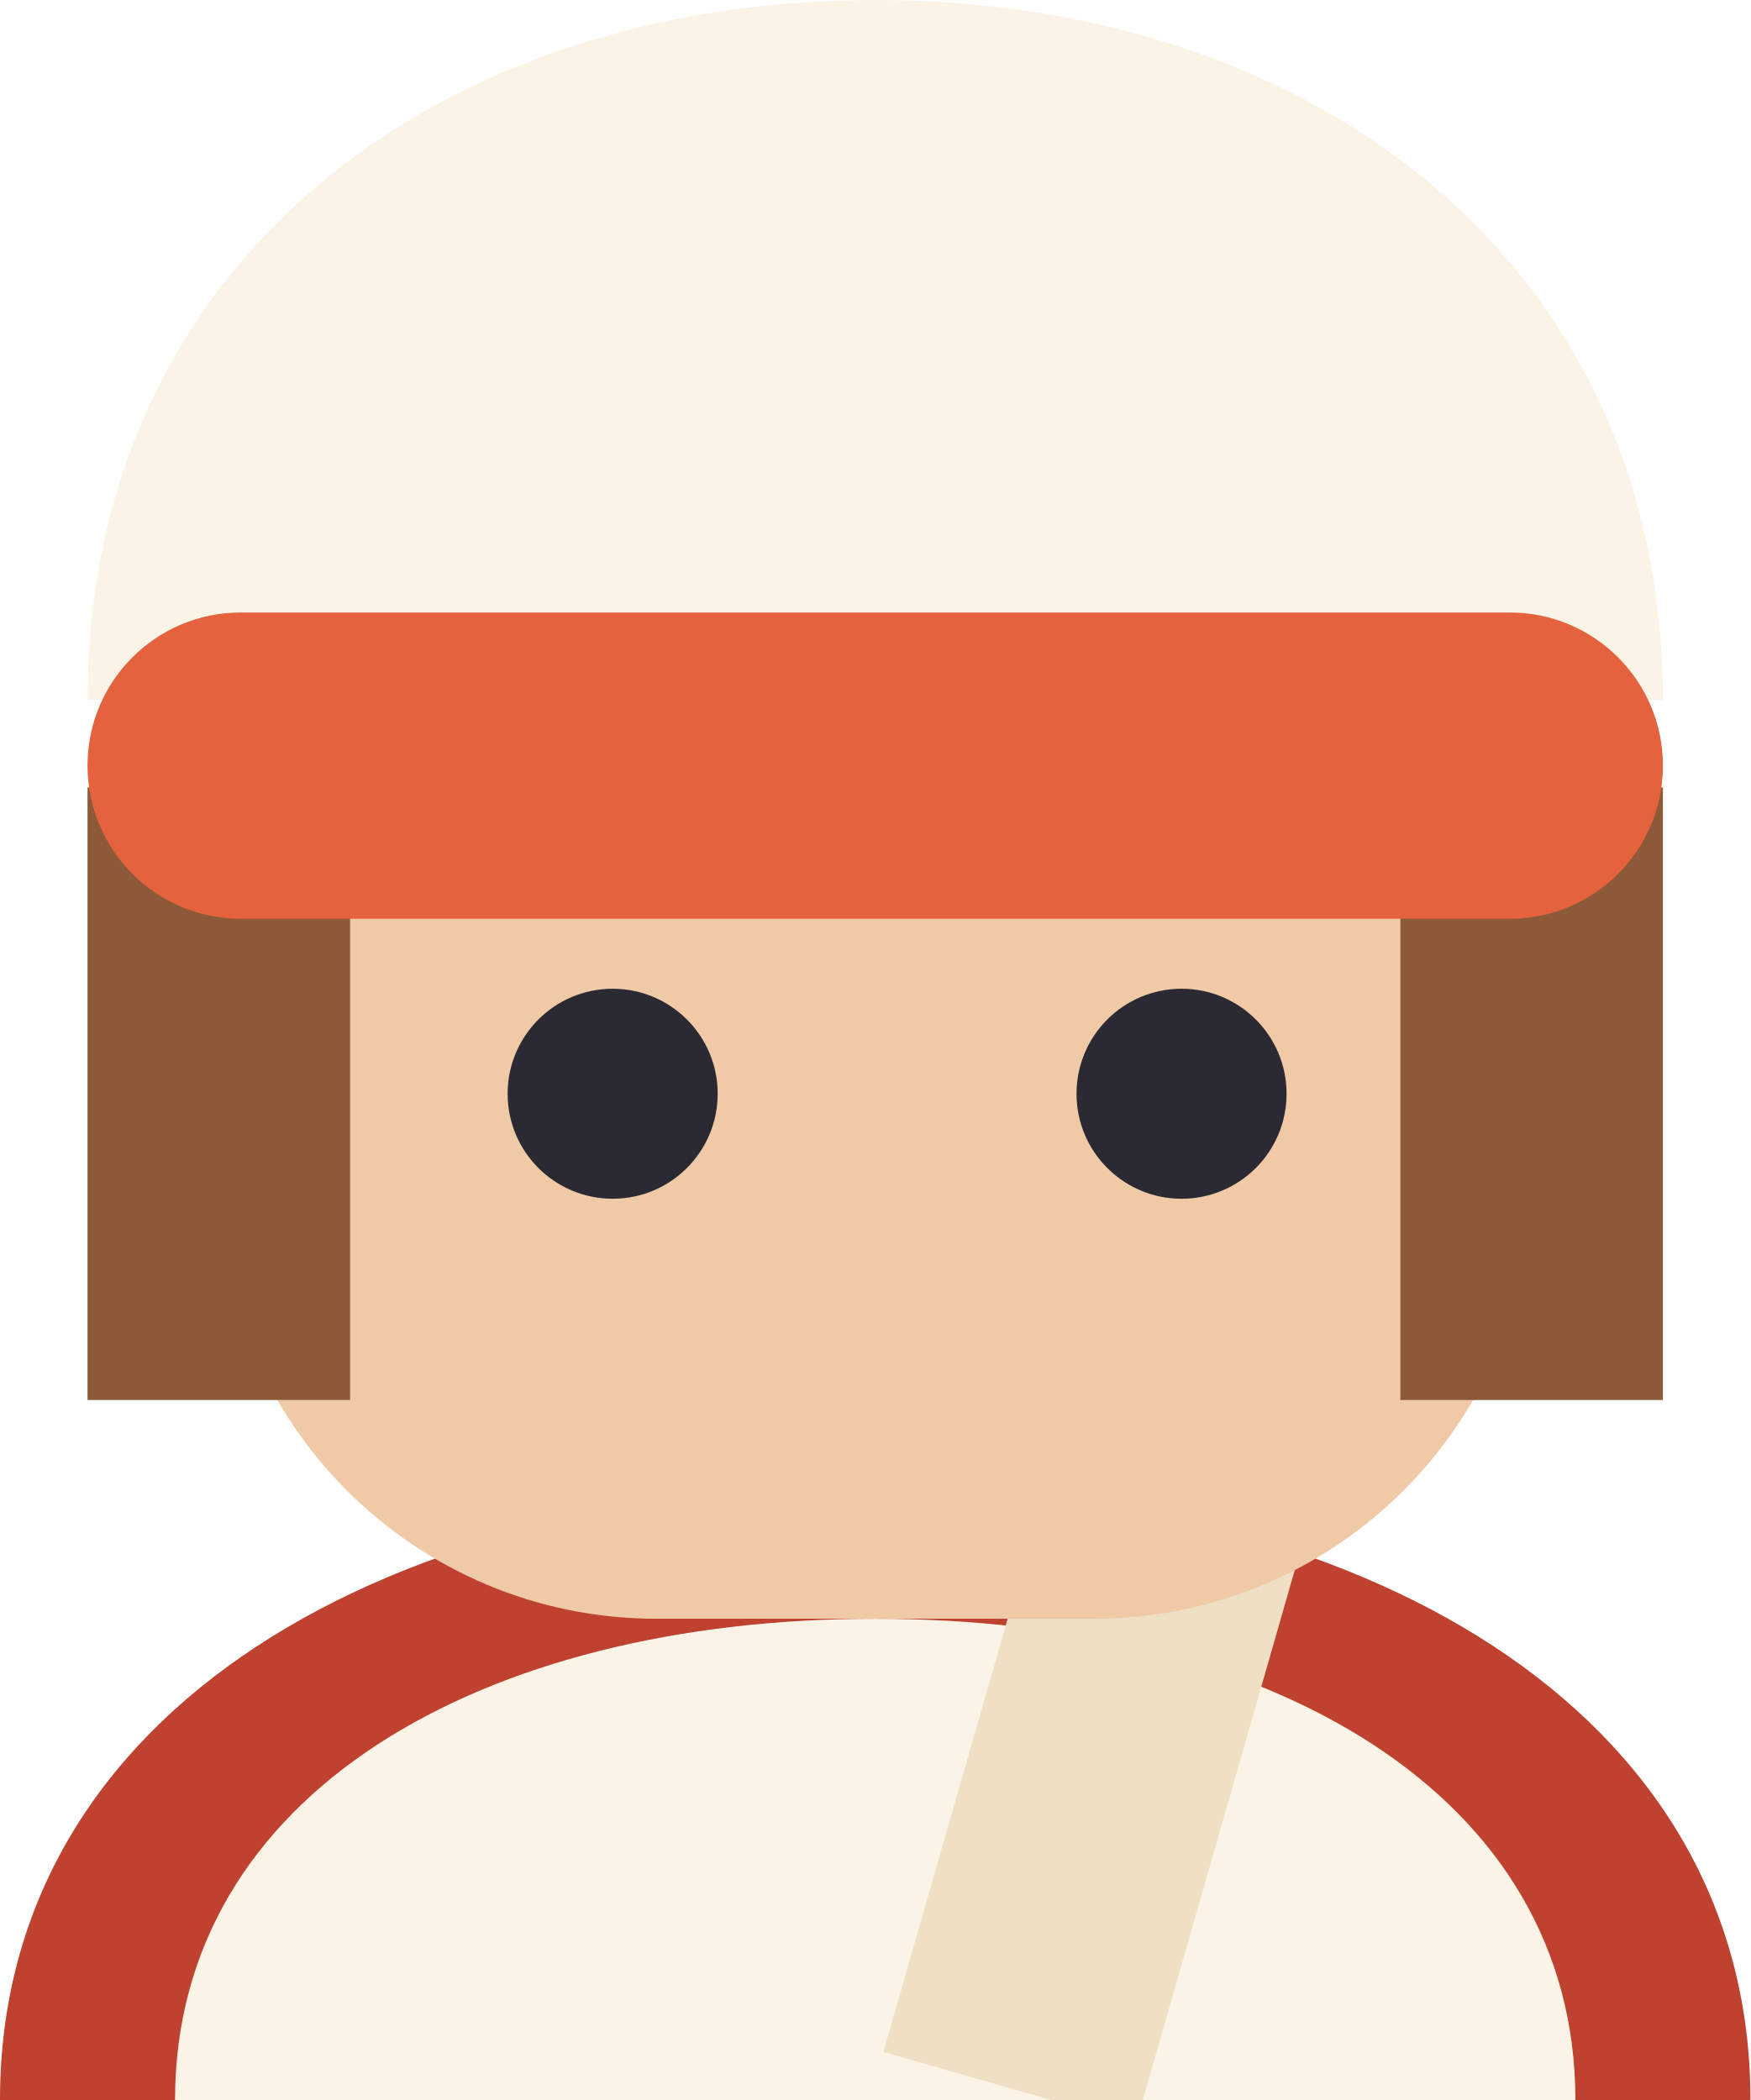
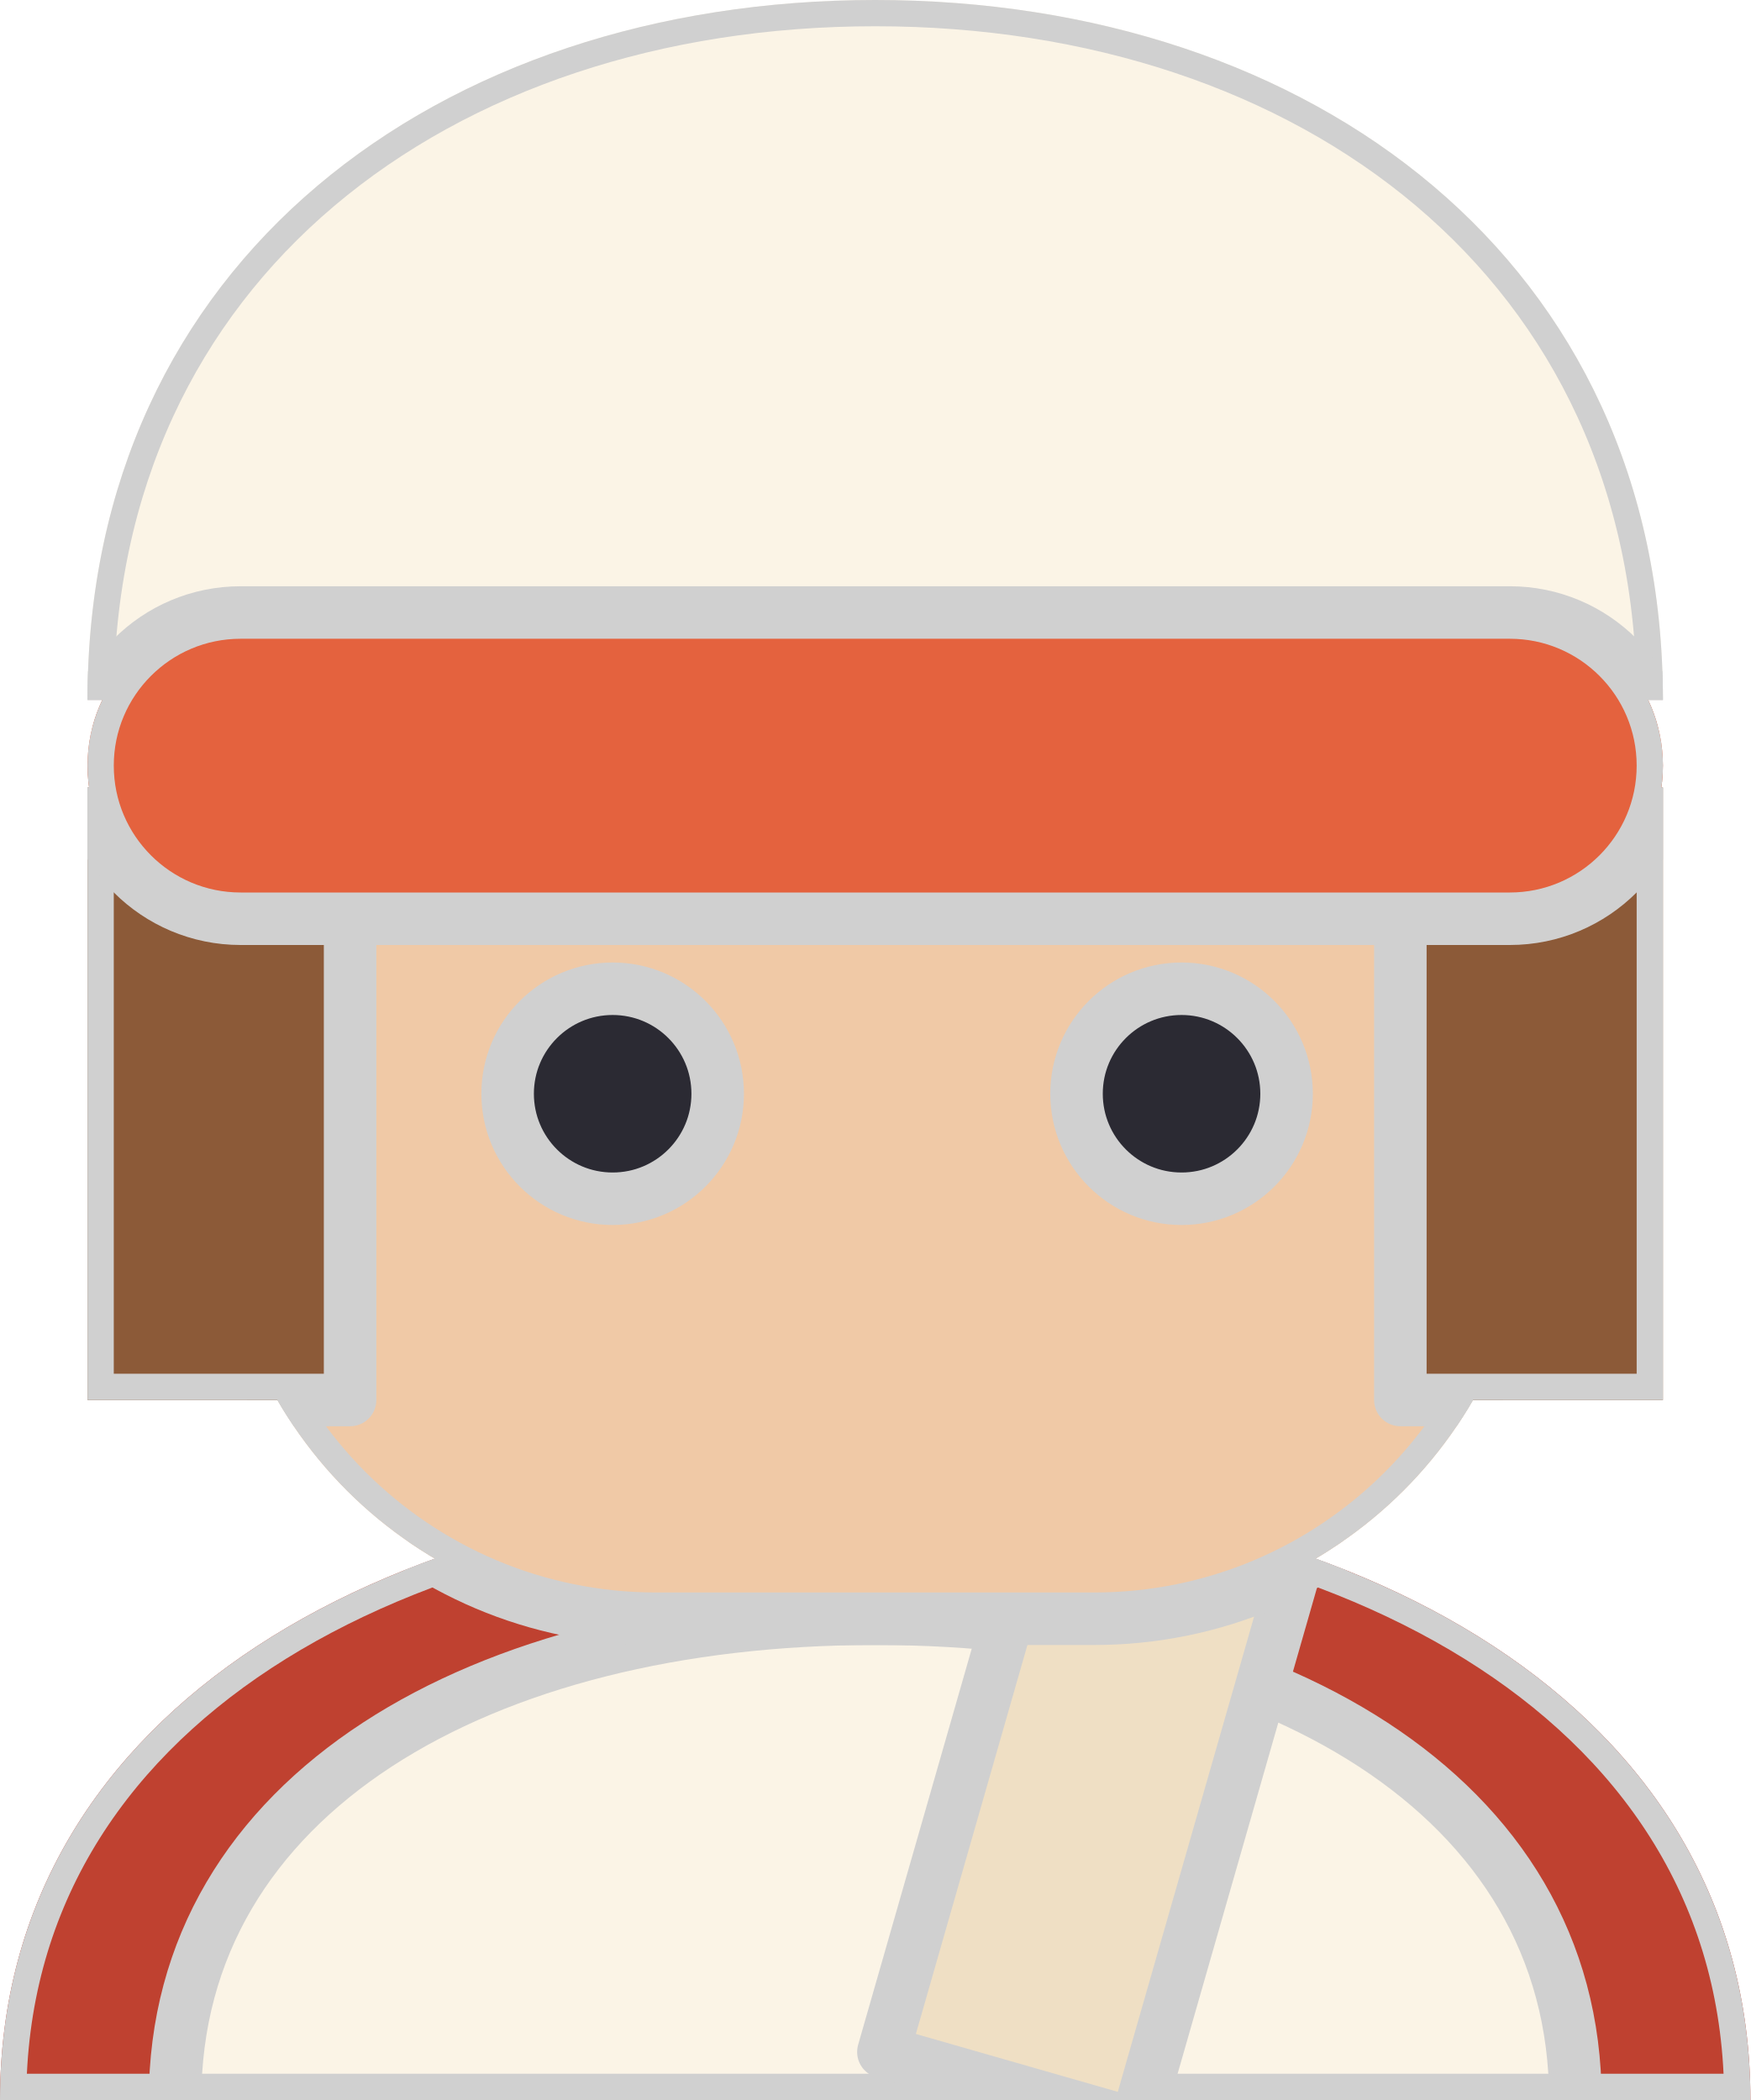
<svg xmlns="http://www.w3.org/2000/svg" width="120" height="144" viewBox="8 6 40 48">
-   <path d="M8 54 C8 45 17 40 28 40 C39 40 48 45 48 54 Z" fill="#BF4130" />
-   <path d="M12 54 C12 47 19 43 28 43 C37 43 44 47 44 54 Z" fill="#FBF4E6" />
-   <rect x="30" y="40" width="6" height="14" fill="#EFDFC4" transform="rotate(16 33 47)" />
-   <rect x="13" y="12" width="30" height="31" rx="10" fill="#F0C9A6" />
-   <path d="M10 38 L10 24 L16 24 L16 38 Z" fill="#8C5A38" />
-   <path d="M40 38 L40 24 L46 24 L46 38 Z" fill="#8C5A38" />
-   <path d="M10 22 C10 12 18 6 28 6 C38 6 46 12 46 22 Z" fill="#FBF4E6" />
-   <rect x="10" y="20" width="36" height="7" rx="3.5" fill="#E4623E" />
-   <circle cx="22" cy="31" r="2.4" fill="#2B2A33" />
-   <circle cx="35" cy="31" r="2.4" fill="#2B2A33" />
+   <clipPath id="rim_person_woman_winter_head_car">
+     <path d="M8 54 C8 45 17 40 28 40 C39 40 48 45 48 54 Z" fill="#BF4130" />
+     <path d="M12 54 C12 47 19 43 28 43 C37 43 44 47 44 54 Z" fill="#FBF4E6" />
+     <rect x="30" y="40" width="6" height="14" fill="#EFDFC4" transform="rotate(16 33 47)" />
+     <rect x="13" y="12" width="30" height="31" rx="10" fill="#F0C9A6" />
+     <path d="M10 38 L10 24 L16 24 L16 38 Z" fill="#8C5A38" />
+     <path d="M40 38 L40 24 L46 24 L46 38 Z" fill="#8C5A38" />
+     <path d="M10 22 C10 12 18 6 28 6 C38 6 46 12 46 22 Z" fill="#FBF4E6" />
+     <rect x="10" y="20" width="36" height="7" rx="3.5" fill="#E4623E" />
+     <circle cx="22" cy="31" r="2.4" fill="#2B2A33" />
+     <circle cx="35" cy="31" r="2.4" fill="#2B2A33" />
+   </clipPath>
+   <g clip-path="url(#rim_person_woman_winter_head_car)">
+     <path stroke="#d0d0d0" stroke-width="1.2" stroke-linejoin="round" d="M8 54 C8 45 17 40 28 40 C39 40 48 45 48 54 Z" fill="#BF4130" />
+     <path stroke="#d0d0d0" stroke-width="1.2" stroke-linejoin="round" d="M12 54 C12 47 19 43 28 43 C37 43 44 47 44 54 Z" fill="#FBF4E6" />
+     <rect stroke="#d0d0d0" stroke-width="1.2" stroke-linejoin="round" x="30" y="40" width="6" height="14" fill="#EFDFC4" transform="rotate(16 33 47)" />
+     <rect stroke="#d0d0d0" stroke-width="1.2" stroke-linejoin="round" x="13" y="12" width="30" height="31" rx="10" fill="#F0C9A6" />
+     <path stroke="#d0d0d0" stroke-width="1.2" stroke-linejoin="round" d="M10 38 L10 24 L16 24 L16 38 Z" fill="#8C5A38" />
+     <path stroke="#d0d0d0" stroke-width="1.2" stroke-linejoin="round" d="M40 38 L40 24 L46 24 L46 38 Z" fill="#8C5A38" />
+     <path stroke="#d0d0d0" stroke-width="1.2" stroke-linejoin="round" d="M10 22 C10 12 18 6 28 6 C38 6 46 12 46 22 Z" fill="#FBF4E6" />
+     <rect stroke="#d0d0d0" stroke-width="1.2" stroke-linejoin="round" x="10" y="20" width="36" height="7" rx="3.5" fill="#E4623E" />
+     <circle stroke="#d0d0d0" stroke-width="1.2" stroke-linejoin="round" cx="22" cy="31" r="2.4" fill="#2B2A33" />
+     <circle stroke="#d0d0d0" stroke-width="1.2" stroke-linejoin="round" cx="35" cy="31" r="2.4" fill="#2B2A33" />
+   </g>
</svg>
